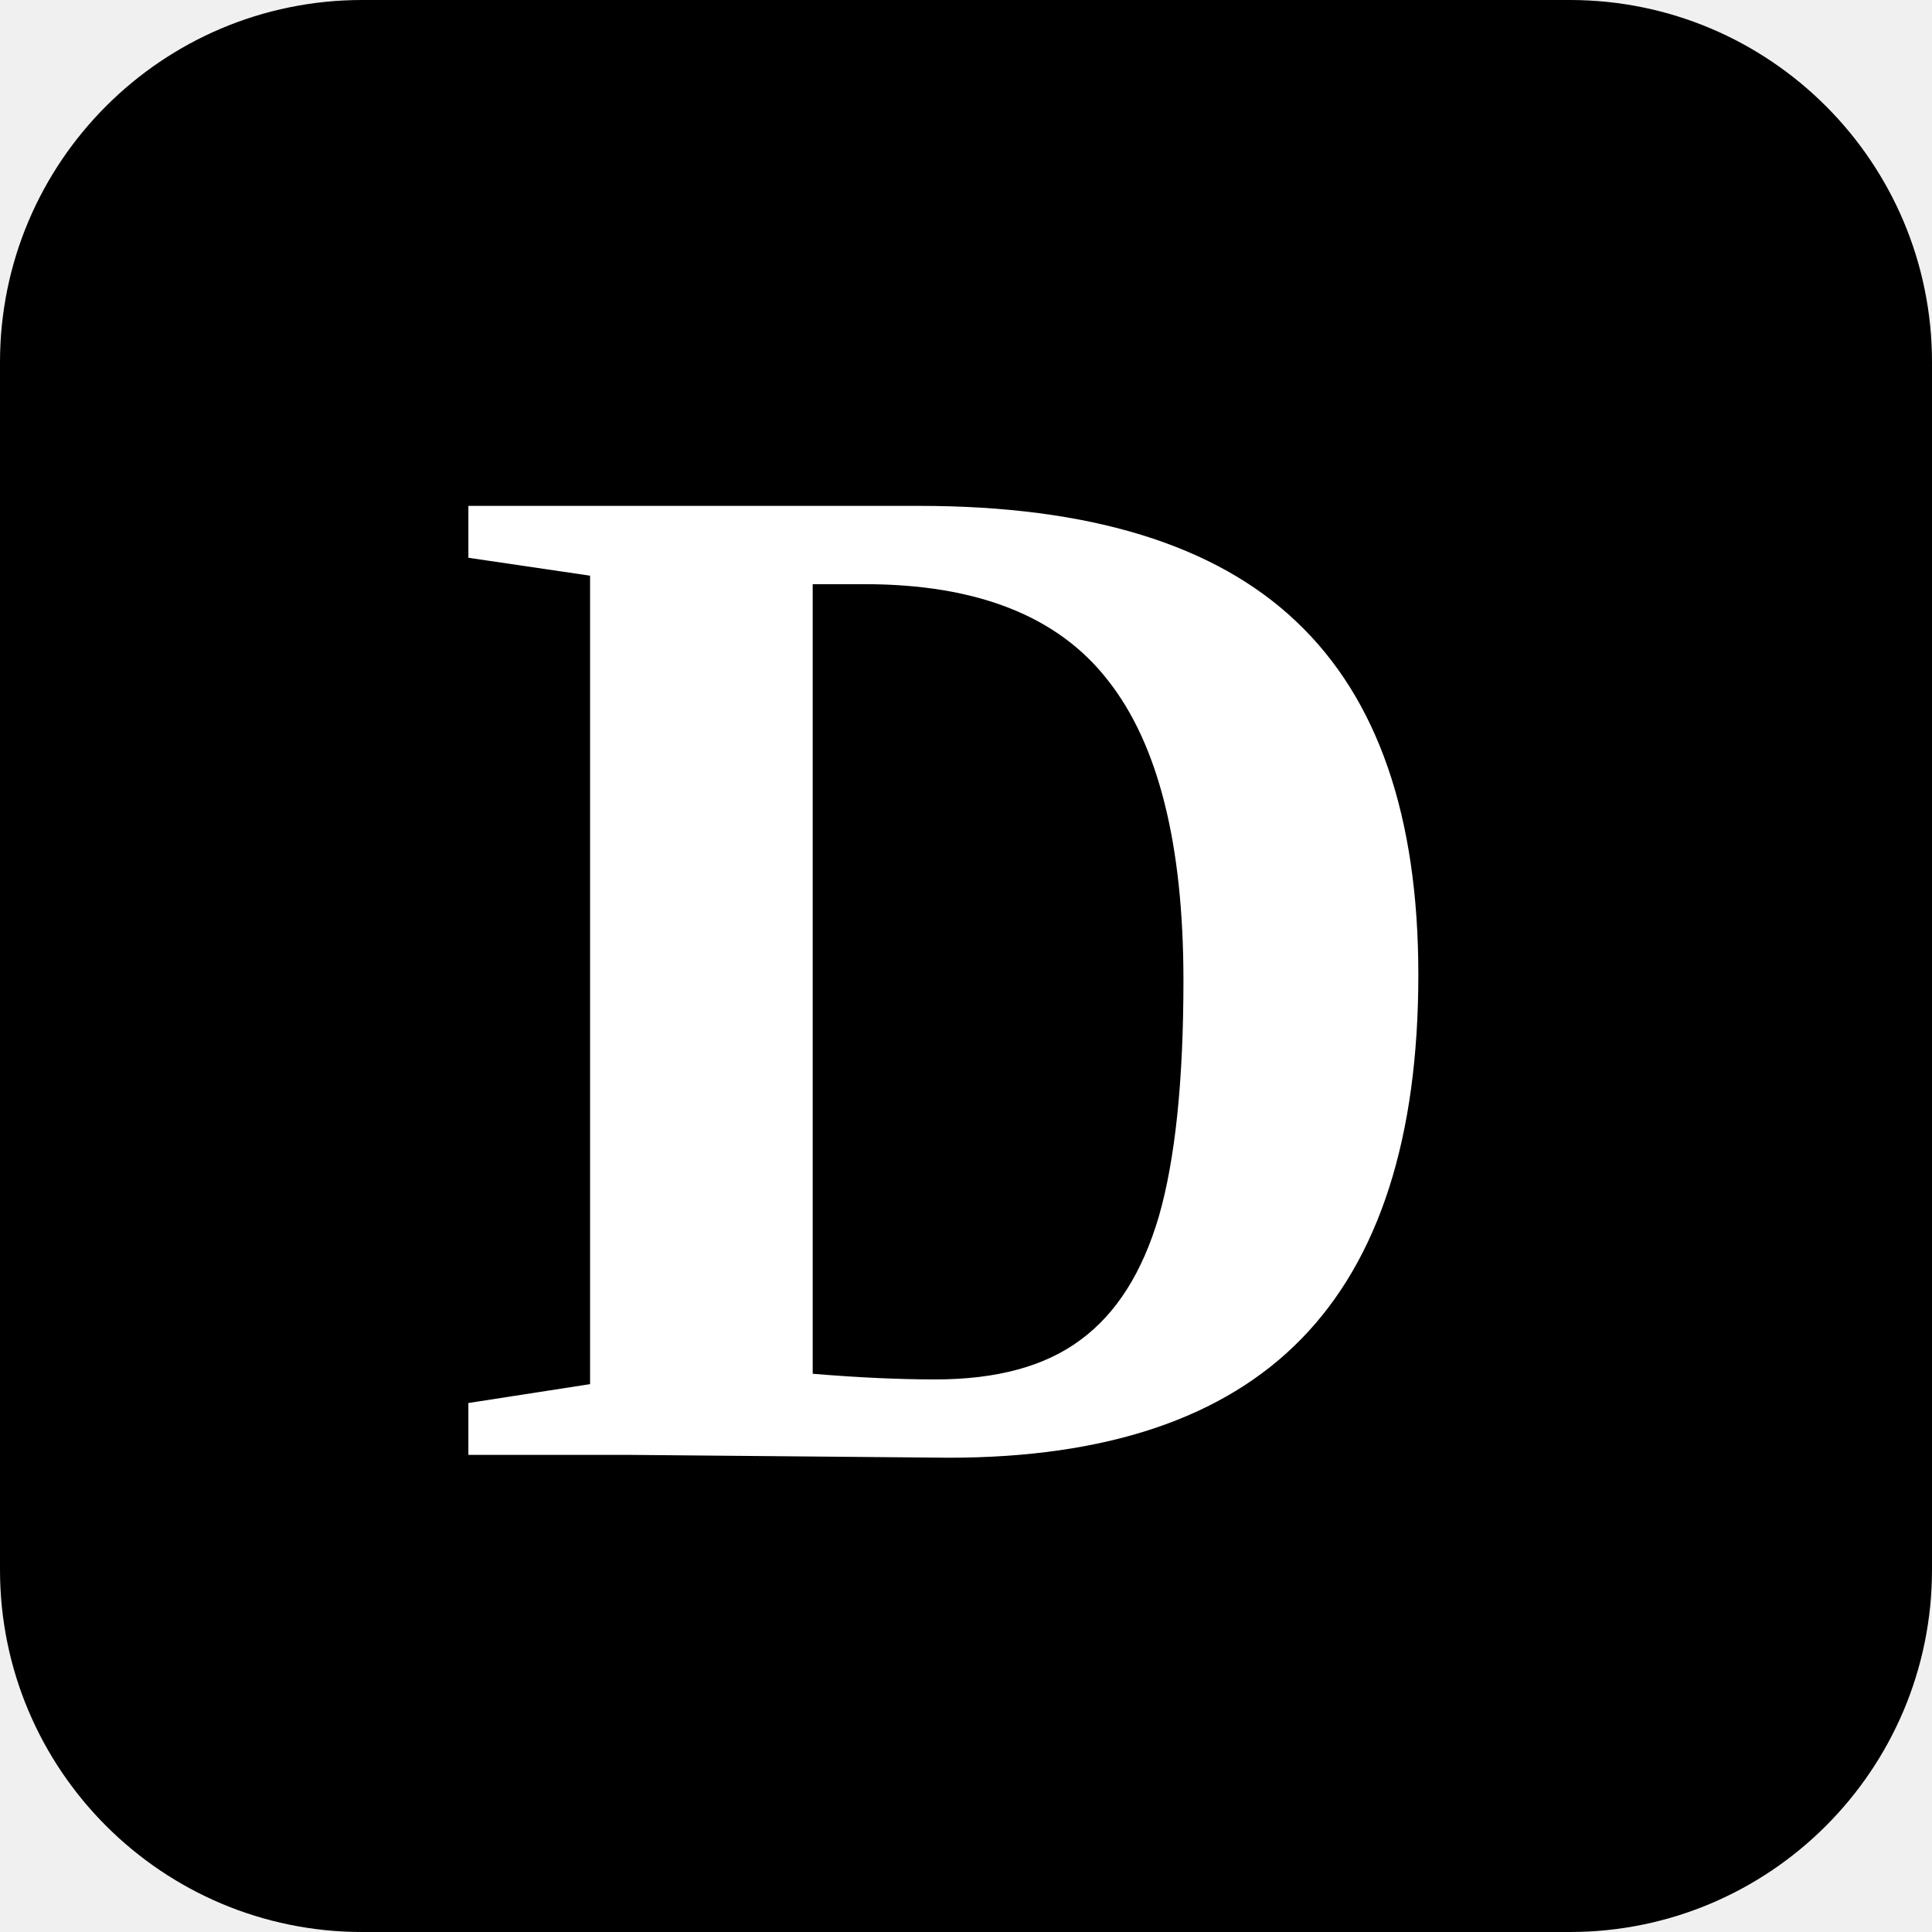
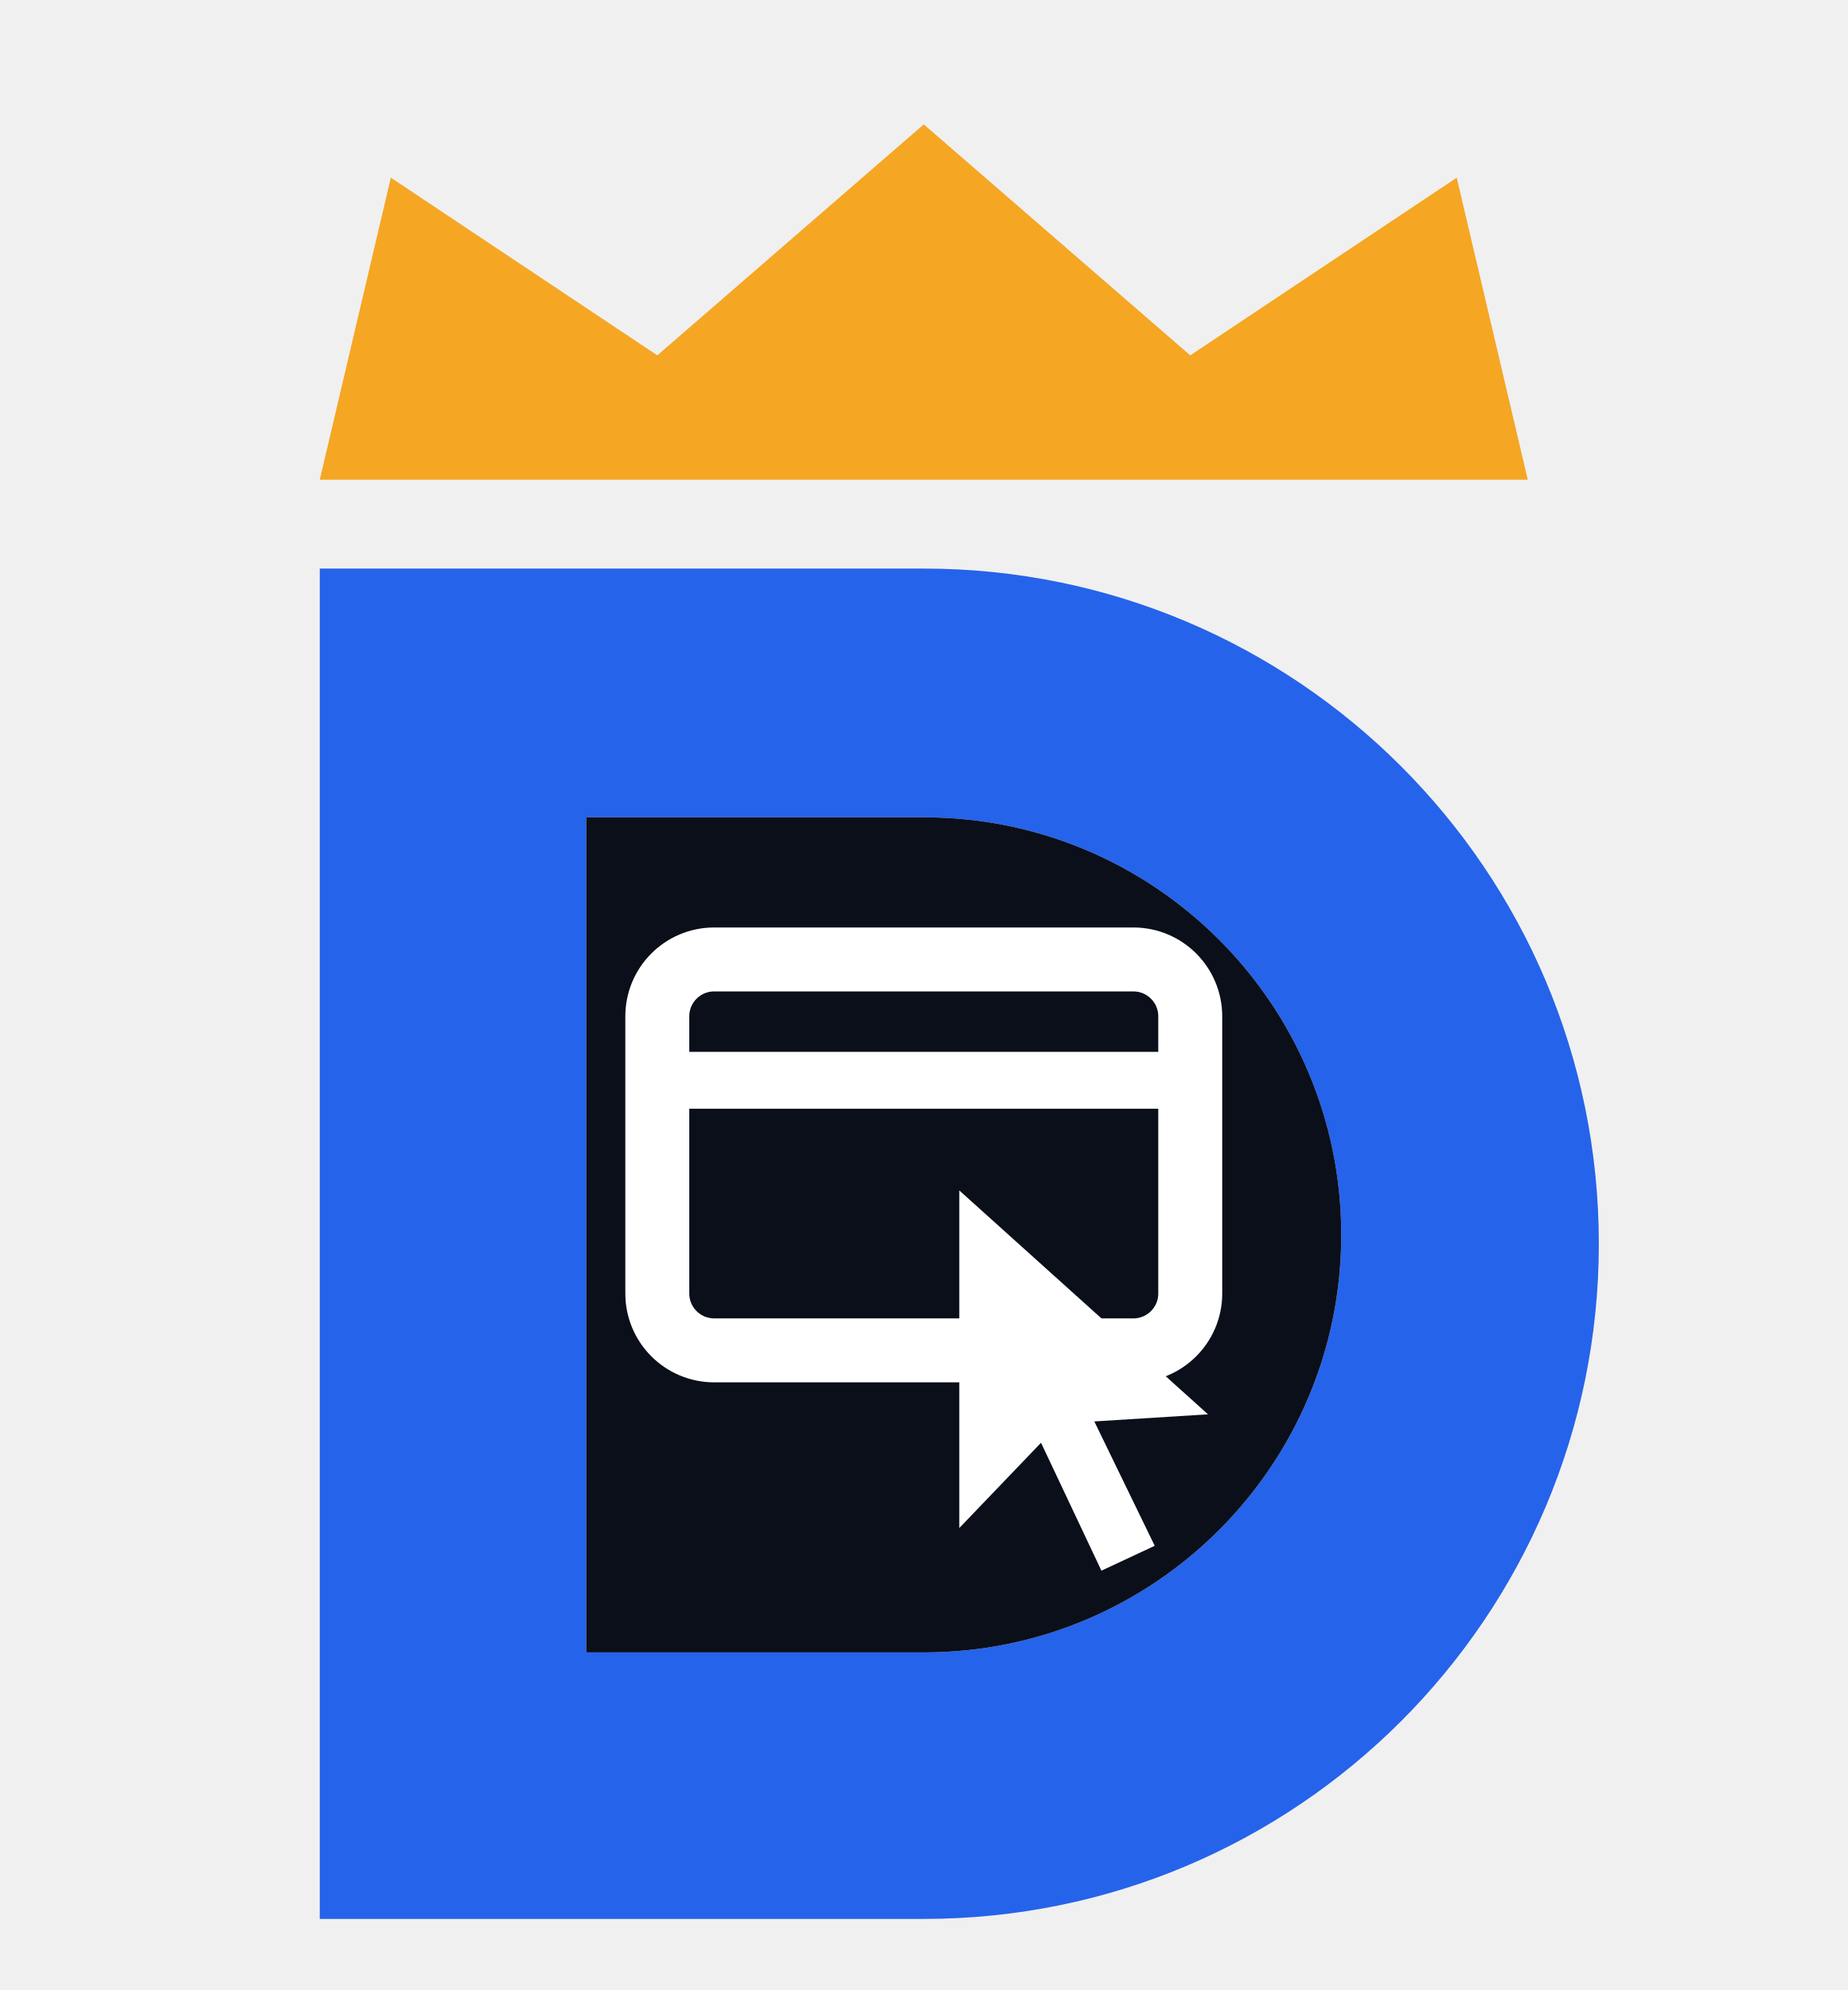
- <svg xmlns="http://www.w3.org/2000/svg" viewBox="0 0 32 32" width="32" height="32">
-   <rect width="32" height="32" rx="6" fill="#000000" />
-   <text x="16" y="16" text-anchor="middle" dominant-baseline="central" font-family="Georgia, 'Times New Roman', serif" font-size="24" font-weight="700" fill="#FFFFFF">D</text>
+ <svg xmlns="http://www.w3.org/2000/svg" viewBox="0 0 52 56" width="52" height="56">
+   <g transform="translate(0,2)">
+     <path d="M9 11.5 L11 3 L18.5 8 L26 1.5 L33.5 8 L41 3 L43 11.5 Z" fill="#F5A623" />
+     <path d="M9 14 H26 A19 19 0 0 1 26 52 H9 Z M16.5 21 H26 A11.5 11.5 0 0 1 26 44.5 H16.5 Z" fill="#2563EB" fill-rule="evenodd" />
+     <path d="M16.5 21 H26 A11.5 11.5 0 0 1 26 44.5 H16.5 Z" fill="#0A0F1A" />
+     <rect x="18.5" y="25" width="15" height="11" rx="1.6" fill="none" stroke="#ffffff" stroke-width="1.8" />
+     <line x1="18.5" y1="28.4" x2="33.5" y2="28.4" stroke="#ffffff" stroke-width="1.6" />
+     <path d="M27 31.5 L27 41 L29.3 38.6 L31 42.2 L32.5 41.5 L30.8 38 L34 37.8 Z" fill="#ffffff" />
+   </g>
</svg>
